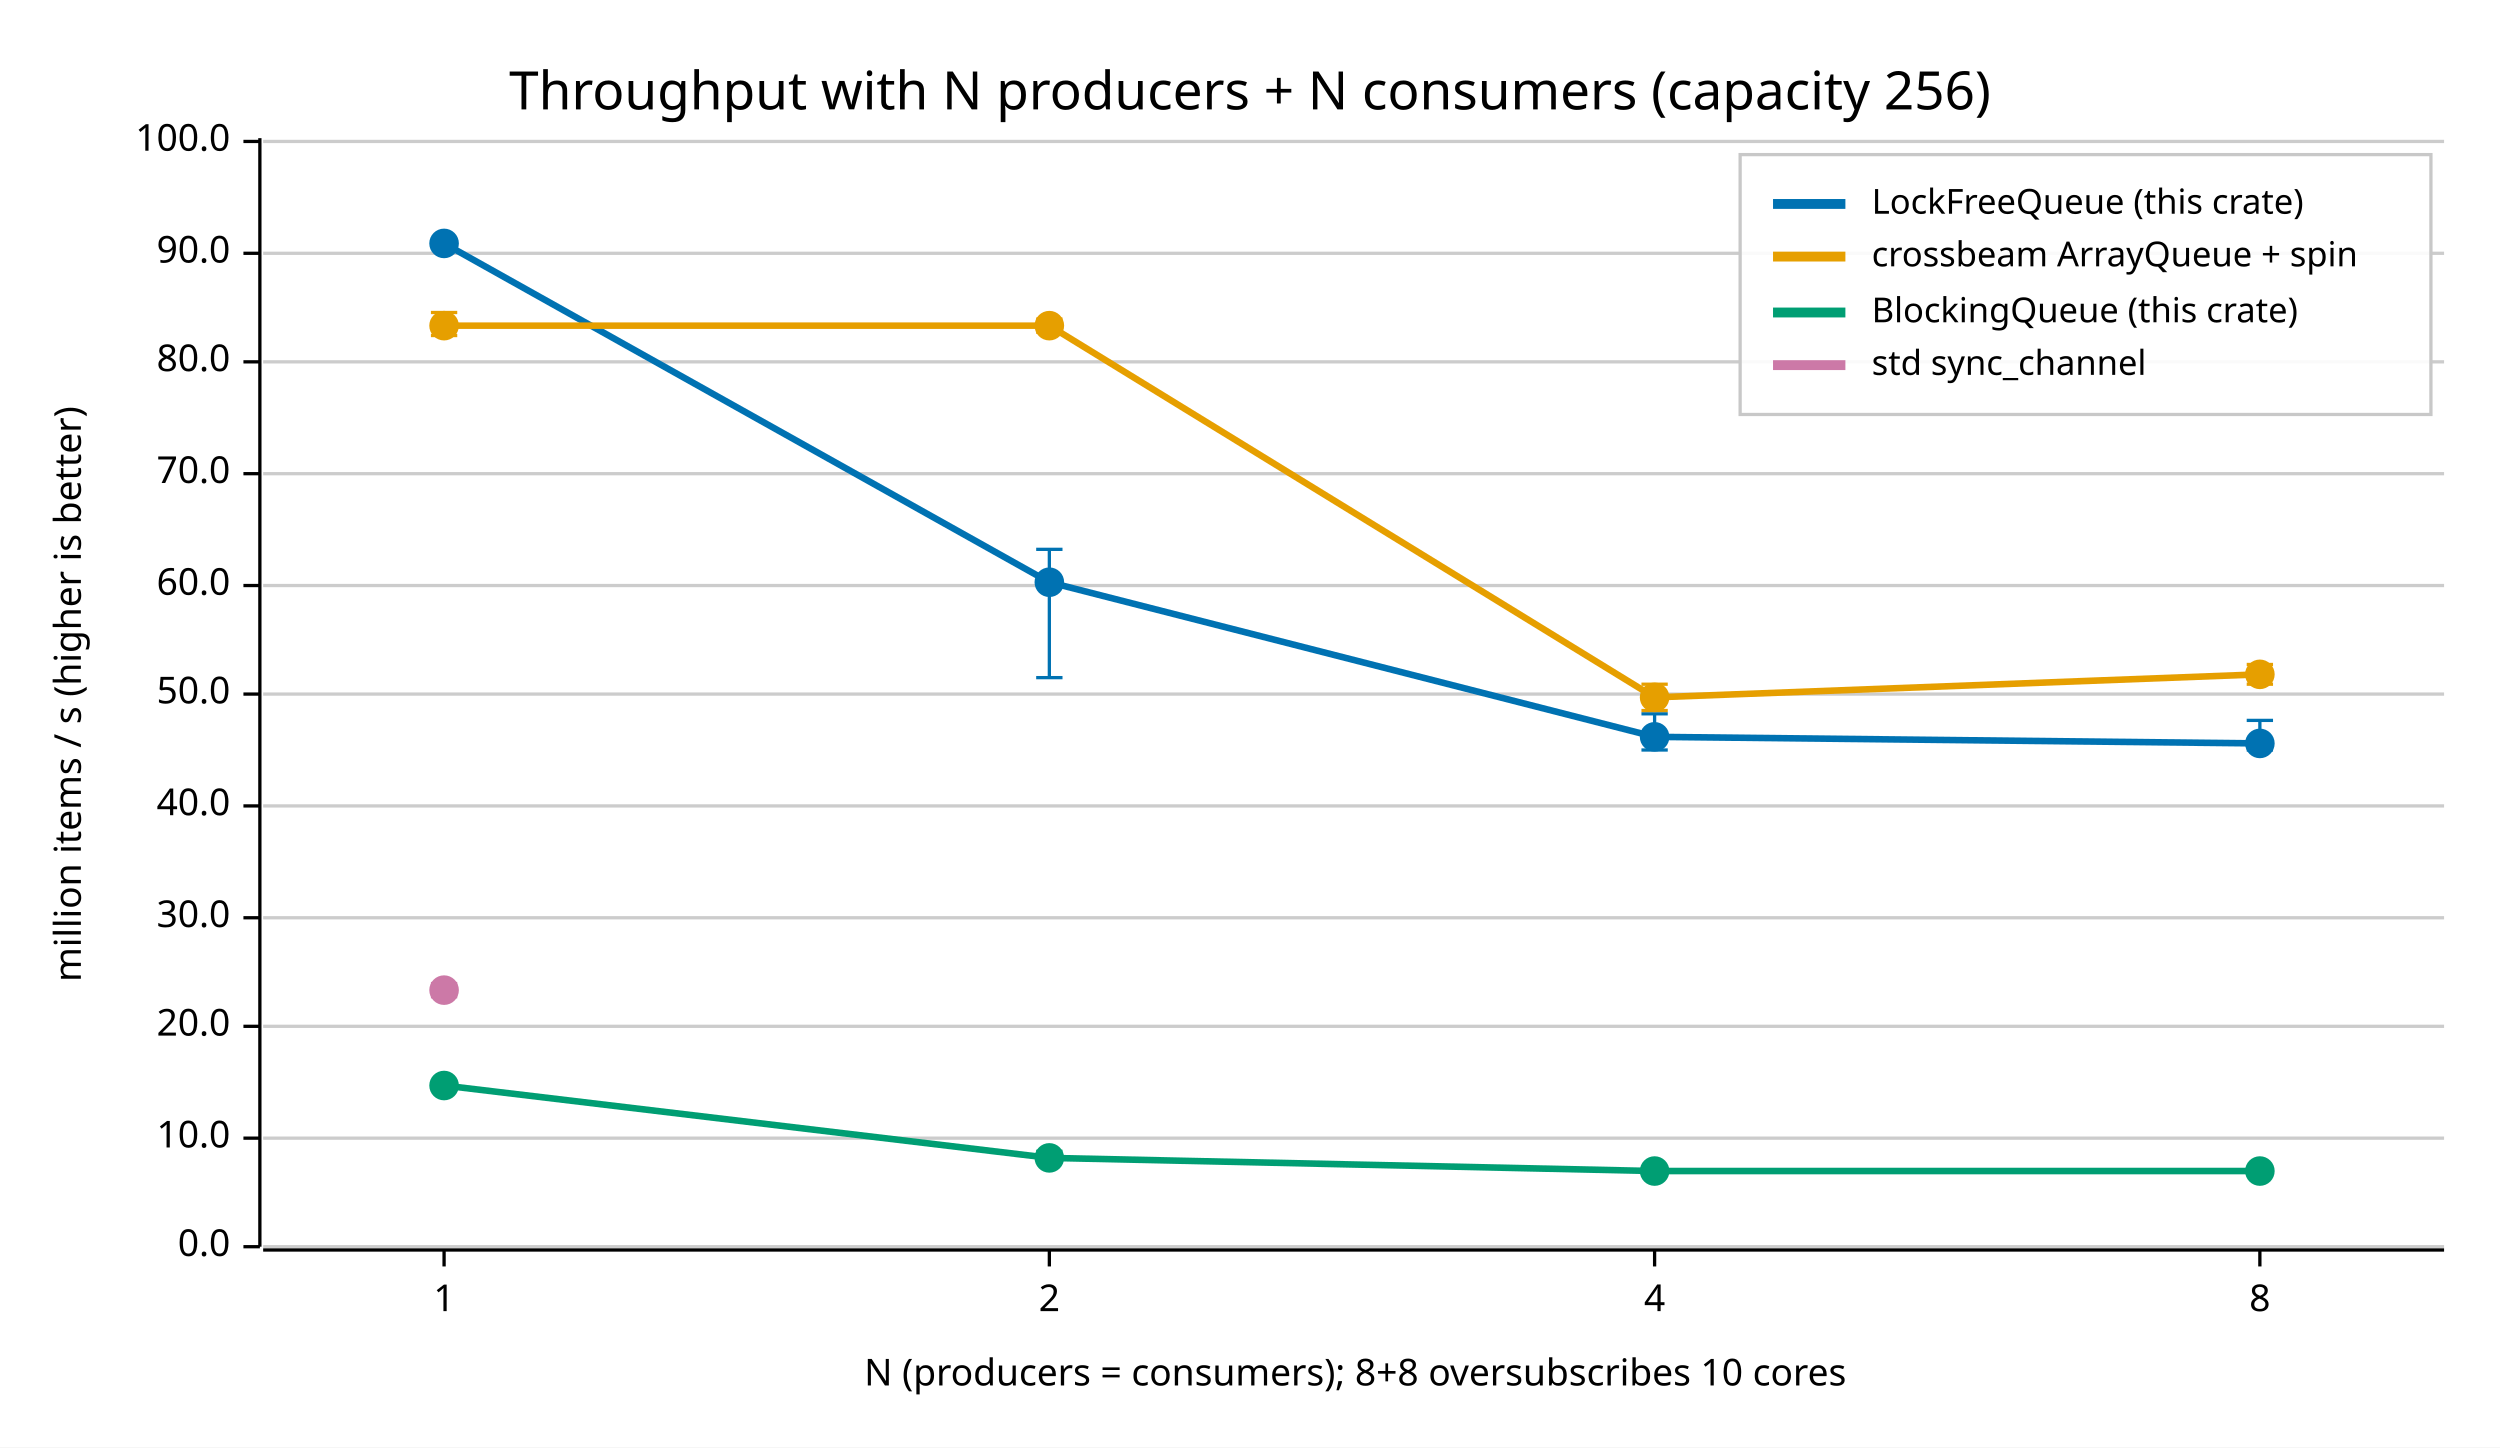
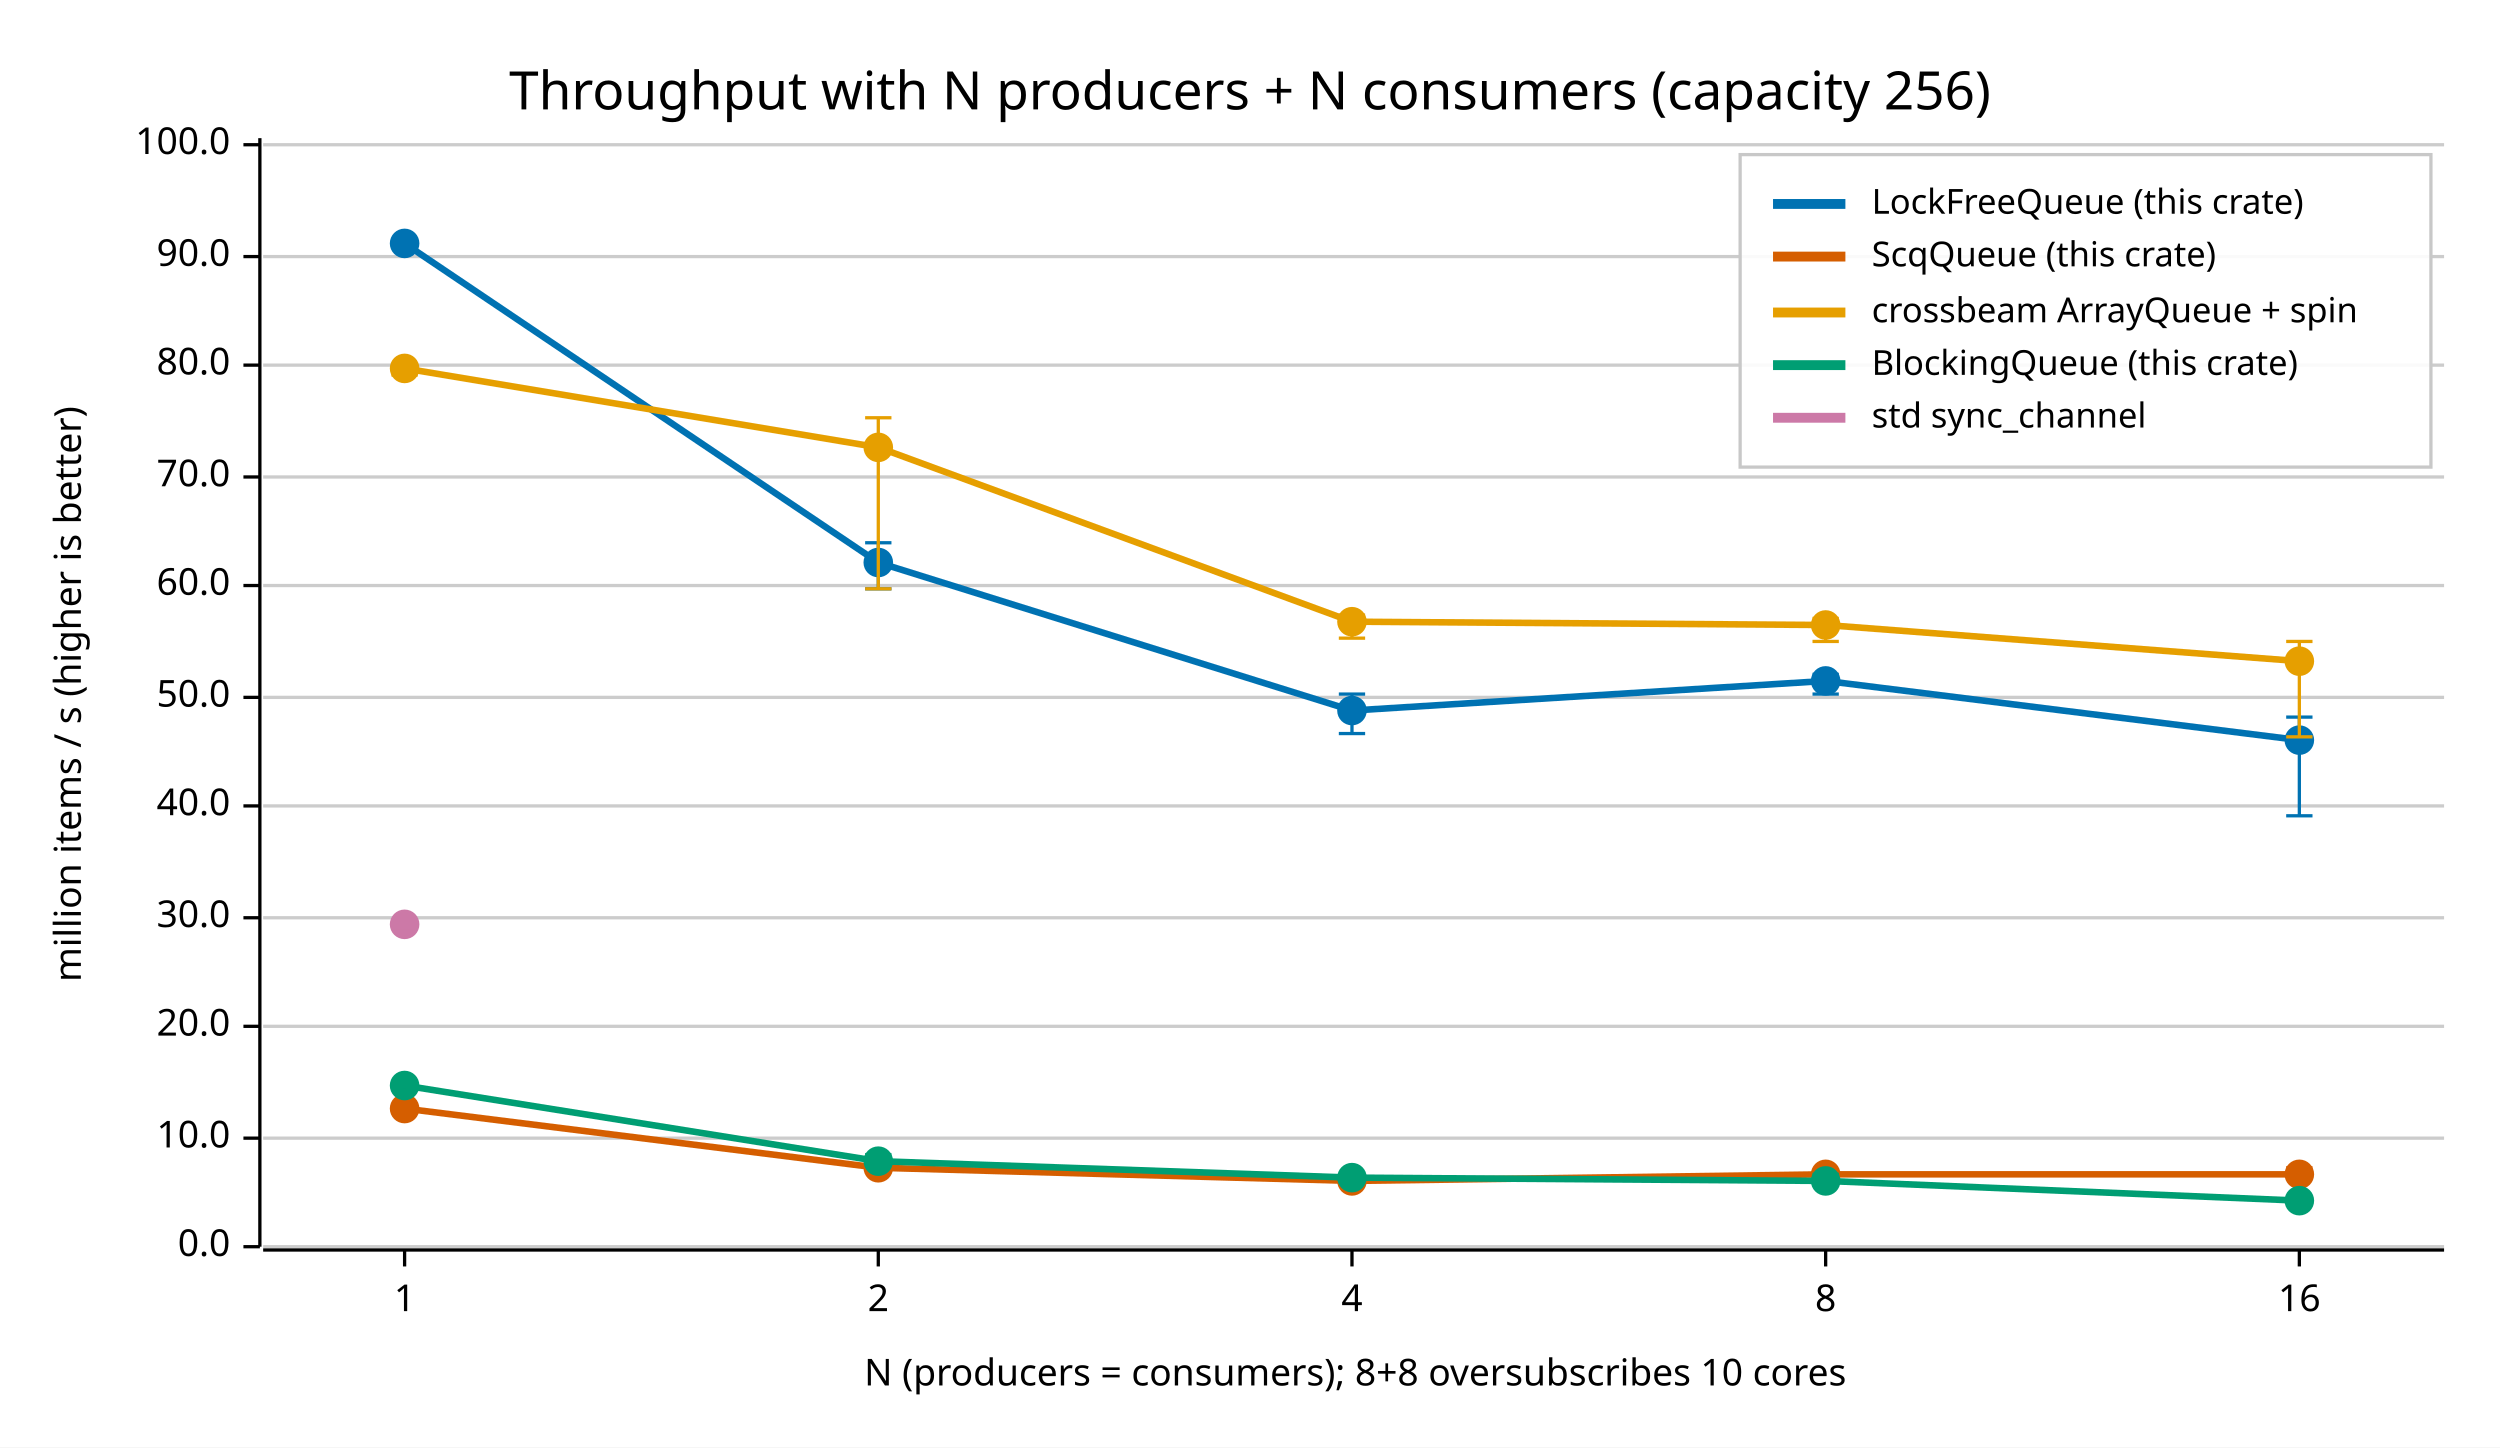
<svg xmlns="http://www.w3.org/2000/svg" width="760" height="440" viewBox="0 0 760 440">
  <rect x="0" y="0" width="760" height="440" opacity="1" fill="#FFFFFF" stroke="none" />
  <text x="380" y="21" dy="0.76em" text-anchor="middle" font-family="sans-serif" font-size="16.129" opacity="1" fill="#000000">
Throughput with N producers + N consumers (capacity 256)
</text>
  <line opacity="1" stroke="#FFFFFF" stroke-width="1" x1="80" y1="379" x2="743" y2="379" />
  <line opacity="1" stroke="#FFFFFF" stroke-width="1" x1="80" y1="376" x2="743" y2="376" />
  <line opacity="1" stroke="#FFFFFF" stroke-width="1" x1="80" y1="373" x2="743" y2="373" />
  <line opacity="1" stroke="#FFFFFF" stroke-width="1" x1="80" y1="369" x2="743" y2="369" />
  <line opacity="1" stroke="#FFFFFF" stroke-width="1" x1="80" y1="366" x2="743" y2="366" />
  <line opacity="1" stroke="#FFFFFF" stroke-width="1" x1="80" y1="363" x2="743" y2="363" />
  <line opacity="1" stroke="#FFFFFF" stroke-width="1" x1="80" y1="359" x2="743" y2="359" />
  <line opacity="1" stroke="#FFFFFF" stroke-width="1" x1="80" y1="356" x2="743" y2="356" />
  <line opacity="1" stroke="#FFFFFF" stroke-width="1" x1="80" y1="353" x2="743" y2="353" />
  <line opacity="1" stroke="#FFFFFF" stroke-width="1" x1="80" y1="349" x2="743" y2="349" />
  <line opacity="1" stroke="#FFFFFF" stroke-width="1" x1="80" y1="346" x2="743" y2="346" />
  <line opacity="1" stroke="#FFFFFF" stroke-width="1" x1="80" y1="343" x2="743" y2="343" />
  <line opacity="1" stroke="#FFFFFF" stroke-width="1" x1="80" y1="339" x2="743" y2="339" />
  <line opacity="1" stroke="#FFFFFF" stroke-width="1" x1="80" y1="336" x2="743" y2="336" />
-   <line opacity="1" stroke="#FFFFFF" stroke-width="1" x1="80" y1="332" x2="743" y2="332" />
+   <line opacity="1" stroke="#FFFFFF" stroke-width="1" x1="80" y1="333" x2="743" y2="333" />
  <line opacity="1" stroke="#FFFFFF" stroke-width="1" x1="80" y1="329" x2="743" y2="329" />
  <line opacity="1" stroke="#FFFFFF" stroke-width="1" x1="80" y1="326" x2="743" y2="326" />
-   <line opacity="1" stroke="#FFFFFF" stroke-width="1" x1="80" y1="322" x2="743" y2="322" />
+   <line opacity="1" stroke="#FFFFFF" stroke-width="1" x1="80" y1="323" x2="743" y2="323" />
  <line opacity="1" stroke="#FFFFFF" stroke-width="1" x1="80" y1="319" x2="743" y2="319" />
  <line opacity="1" stroke="#FFFFFF" stroke-width="1" x1="80" y1="316" x2="743" y2="316" />
  <line opacity="1" stroke="#FFFFFF" stroke-width="1" x1="80" y1="312" x2="743" y2="312" />
  <line opacity="1" stroke="#FFFFFF" stroke-width="1" x1="80" y1="309" x2="743" y2="309" />
  <line opacity="1" stroke="#FFFFFF" stroke-width="1" x1="80" y1="306" x2="743" y2="306" />
  <line opacity="1" stroke="#FFFFFF" stroke-width="1" x1="80" y1="302" x2="743" y2="302" />
  <line opacity="1" stroke="#FFFFFF" stroke-width="1" x1="80" y1="299" x2="743" y2="299" />
-   <line opacity="1" stroke="#FFFFFF" stroke-width="1" x1="80" y1="295" x2="743" y2="295" />
+   <line opacity="1" stroke="#FFFFFF" stroke-width="1" x1="80" y1="296" x2="743" y2="296" />
  <line opacity="1" stroke="#FFFFFF" stroke-width="1" x1="80" y1="292" x2="743" y2="292" />
  <line opacity="1" stroke="#FFFFFF" stroke-width="1" x1="80" y1="289" x2="743" y2="289" />
-   <line opacity="1" stroke="#FFFFFF" stroke-width="1" x1="80" y1="285" x2="743" y2="285" />
+   <line opacity="1" stroke="#FFFFFF" stroke-width="1" x1="80" y1="286" x2="743" y2="286" />
  <line opacity="1" stroke="#FFFFFF" stroke-width="1" x1="80" y1="282" x2="743" y2="282" />
  <line opacity="1" stroke="#FFFFFF" stroke-width="1" x1="80" y1="279" x2="743" y2="279" />
-   <line opacity="1" stroke="#FFFFFF" stroke-width="1" x1="80" y1="275" x2="743" y2="275" />
+   <line opacity="1" stroke="#FFFFFF" stroke-width="1" x1="80" y1="276" x2="743" y2="276" />
  <line opacity="1" stroke="#FFFFFF" stroke-width="1" x1="80" y1="272" x2="743" y2="272" />
  <line opacity="1" stroke="#FFFFFF" stroke-width="1" x1="80" y1="269" x2="743" y2="269" />
-   <line opacity="1" stroke="#FFFFFF" stroke-width="1" x1="80" y1="265" x2="743" y2="265" />
+   <line opacity="1" stroke="#FFFFFF" stroke-width="1" x1="80" y1="266" x2="743" y2="266" />
  <line opacity="1" stroke="#FFFFFF" stroke-width="1" x1="80" y1="262" x2="743" y2="262" />
-   <line opacity="1" stroke="#FFFFFF" stroke-width="1" x1="80" y1="258" x2="743" y2="258" />
-   <line opacity="1" stroke="#FFFFFF" stroke-width="1" x1="80" y1="255" x2="743" y2="255" />
+   <line opacity="1" stroke="#FFFFFF" stroke-width="1" x1="80" y1="259" x2="743" y2="259" />
+   <line opacity="1" stroke="#FFFFFF" stroke-width="1" x1="80" y1="256" x2="743" y2="256" />
  <line opacity="1" stroke="#FFFFFF" stroke-width="1" x1="80" y1="252" x2="743" y2="252" />
-   <line opacity="1" stroke="#FFFFFF" stroke-width="1" x1="80" y1="248" x2="743" y2="248" />
+   <line opacity="1" stroke="#FFFFFF" stroke-width="1" x1="80" y1="249" x2="743" y2="249" />
  <line opacity="1" stroke="#FFFFFF" stroke-width="1" x1="80" y1="245" x2="743" y2="245" />
  <line opacity="1" stroke="#FFFFFF" stroke-width="1" x1="80" y1="242" x2="743" y2="242" />
-   <line opacity="1" stroke="#FFFFFF" stroke-width="1" x1="80" y1="238" x2="743" y2="238" />
+   <line opacity="1" stroke="#FFFFFF" stroke-width="1" x1="80" y1="239" x2="743" y2="239" />
  <line opacity="1" stroke="#FFFFFF" stroke-width="1" x1="80" y1="235" x2="743" y2="235" />
  <line opacity="1" stroke="#FFFFFF" stroke-width="1" x1="80" y1="232" x2="743" y2="232" />
-   <line opacity="1" stroke="#FFFFFF" stroke-width="1" x1="80" y1="228" x2="743" y2="228" />
+   <line opacity="1" stroke="#FFFFFF" stroke-width="1" x1="80" y1="229" x2="743" y2="229" />
  <line opacity="1" stroke="#FFFFFF" stroke-width="1" x1="80" y1="225" x2="743" y2="225" />
-   <line opacity="1" stroke="#FFFFFF" stroke-width="1" x1="80" y1="221" x2="743" y2="221" />
-   <line opacity="1" stroke="#FFFFFF" stroke-width="1" x1="80" y1="218" x2="743" y2="218" />
+   <line opacity="1" stroke="#FFFFFF" stroke-width="1" x1="80" y1="222" x2="743" y2="222" />
+   <line opacity="1" stroke="#FFFFFF" stroke-width="1" x1="80" y1="219" x2="743" y2="219" />
  <line opacity="1" stroke="#FFFFFF" stroke-width="1" x1="80" y1="215" x2="743" y2="215" />
-   <line opacity="1" stroke="#FFFFFF" stroke-width="1" x1="80" y1="211" x2="743" y2="211" />
-   <line opacity="1" stroke="#FFFFFF" stroke-width="1" x1="80" y1="208" x2="743" y2="208" />
+   <line opacity="1" stroke="#FFFFFF" stroke-width="1" x1="80" y1="212" x2="743" y2="212" />
+   <line opacity="1" stroke="#FFFFFF" stroke-width="1" x1="80" y1="209" x2="743" y2="209" />
  <line opacity="1" stroke="#FFFFFF" stroke-width="1" x1="80" y1="205" x2="743" y2="205" />
-   <line opacity="1" stroke="#FFFFFF" stroke-width="1" x1="80" y1="201" x2="743" y2="201" />
-   <line opacity="1" stroke="#FFFFFF" stroke-width="1" x1="80" y1="198" x2="743" y2="198" />
+   <line opacity="1" stroke="#FFFFFF" stroke-width="1" x1="80" y1="202" x2="743" y2="202" />
+   <line opacity="1" stroke="#FFFFFF" stroke-width="1" x1="80" y1="199" x2="743" y2="199" />
  <line opacity="1" stroke="#FFFFFF" stroke-width="1" x1="80" y1="195" x2="743" y2="195" />
-   <line opacity="1" stroke="#FFFFFF" stroke-width="1" x1="80" y1="191" x2="743" y2="191" />
-   <line opacity="1" stroke="#FFFFFF" stroke-width="1" x1="80" y1="188" x2="743" y2="188" />
-   <line opacity="1" stroke="#FFFFFF" stroke-width="1" x1="80" y1="184" x2="743" y2="184" />
-   <line opacity="1" stroke="#FFFFFF" stroke-width="1" x1="80" y1="181" x2="743" y2="181" />
+   <line opacity="1" stroke="#FFFFFF" stroke-width="1" x1="80" y1="192" x2="743" y2="192" />
+   <line opacity="1" stroke="#FFFFFF" stroke-width="1" x1="80" y1="189" x2="743" y2="189" />
+   <line opacity="1" stroke="#FFFFFF" stroke-width="1" x1="80" y1="185" x2="743" y2="185" />
+   <line opacity="1" stroke="#FFFFFF" stroke-width="1" x1="80" y1="182" x2="743" y2="182" />
  <line opacity="1" stroke="#FFFFFF" stroke-width="1" x1="80" y1="178" x2="743" y2="178" />
-   <line opacity="1" stroke="#FFFFFF" stroke-width="1" x1="80" y1="174" x2="743" y2="174" />
-   <line opacity="1" stroke="#FFFFFF" stroke-width="1" x1="80" y1="171" x2="743" y2="171" />
+   <line opacity="1" stroke="#FFFFFF" stroke-width="1" x1="80" y1="175" x2="743" y2="175" />
+   <line opacity="1" stroke="#FFFFFF" stroke-width="1" x1="80" y1="172" x2="743" y2="172" />
  <line opacity="1" stroke="#FFFFFF" stroke-width="1" x1="80" y1="168" x2="743" y2="168" />
-   <line opacity="1" stroke="#FFFFFF" stroke-width="1" x1="80" y1="164" x2="743" y2="164" />
-   <line opacity="1" stroke="#FFFFFF" stroke-width="1" x1="80" y1="161" x2="743" y2="161" />
+   <line opacity="1" stroke="#FFFFFF" stroke-width="1" x1="80" y1="165" x2="743" y2="165" />
+   <line opacity="1" stroke="#FFFFFF" stroke-width="1" x1="80" y1="162" x2="743" y2="162" />
  <line opacity="1" stroke="#FFFFFF" stroke-width="1" x1="80" y1="158" x2="743" y2="158" />
-   <line opacity="1" stroke="#FFFFFF" stroke-width="1" x1="80" y1="154" x2="743" y2="154" />
-   <line opacity="1" stroke="#FFFFFF" stroke-width="1" x1="80" y1="151" x2="743" y2="151" />
-   <line opacity="1" stroke="#FFFFFF" stroke-width="1" x1="80" y1="147" x2="743" y2="147" />
-   <line opacity="1" stroke="#FFFFFF" stroke-width="1" x1="80" y1="144" x2="743" y2="144" />
-   <line opacity="1" stroke="#FFFFFF" stroke-width="1" x1="80" y1="141" x2="743" y2="141" />
-   <line opacity="1" stroke="#FFFFFF" stroke-width="1" x1="80" y1="137" x2="743" y2="137" />
-   <line opacity="1" stroke="#FFFFFF" stroke-width="1" x1="80" y1="134" x2="743" y2="134" />
-   <line opacity="1" stroke="#FFFFFF" stroke-width="1" x1="80" y1="131" x2="743" y2="131" />
-   <line opacity="1" stroke="#FFFFFF" stroke-width="1" x1="80" y1="127" x2="743" y2="127" />
-   <line opacity="1" stroke="#FFFFFF" stroke-width="1" x1="80" y1="124" x2="743" y2="124" />
-   <line opacity="1" stroke="#FFFFFF" stroke-width="1" x1="80" y1="121" x2="743" y2="121" />
-   <line opacity="1" stroke="#FFFFFF" stroke-width="1" x1="80" y1="117" x2="743" y2="117" />
-   <line opacity="1" stroke="#FFFFFF" stroke-width="1" x1="80" y1="114" x2="743" y2="114" />
-   <line opacity="1" stroke="#FFFFFF" stroke-width="1" x1="80" y1="110" x2="743" y2="110" />
-   <line opacity="1" stroke="#FFFFFF" stroke-width="1" x1="80" y1="107" x2="743" y2="107" />
-   <line opacity="1" stroke="#FFFFFF" stroke-width="1" x1="80" y1="104" x2="743" y2="104" />
-   <line opacity="1" stroke="#FFFFFF" stroke-width="1" x1="80" y1="100" x2="743" y2="100" />
-   <line opacity="1" stroke="#FFFFFF" stroke-width="1" x1="80" y1="97" x2="743" y2="97" />
-   <line opacity="1" stroke="#FFFFFF" stroke-width="1" x1="80" y1="94" x2="743" y2="94" />
-   <line opacity="1" stroke="#FFFFFF" stroke-width="1" x1="80" y1="90" x2="743" y2="90" />
-   <line opacity="1" stroke="#FFFFFF" stroke-width="1" x1="80" y1="87" x2="743" y2="87" />
-   <line opacity="1" stroke="#FFFFFF" stroke-width="1" x1="80" y1="84" x2="743" y2="84" />
-   <line opacity="1" stroke="#FFFFFF" stroke-width="1" x1="80" y1="80" x2="743" y2="80" />
-   <line opacity="1" stroke="#FFFFFF" stroke-width="1" x1="80" y1="77" x2="743" y2="77" />
-   <line opacity="1" stroke="#FFFFFF" stroke-width="1" x1="80" y1="73" x2="743" y2="73" />
-   <line opacity="1" stroke="#FFFFFF" stroke-width="1" x1="80" y1="70" x2="743" y2="70" />
-   <line opacity="1" stroke="#FFFFFF" stroke-width="1" x1="80" y1="67" x2="743" y2="67" />
-   <line opacity="1" stroke="#FFFFFF" stroke-width="1" x1="80" y1="63" x2="743" y2="63" />
-   <line opacity="1" stroke="#FFFFFF" stroke-width="1" x1="80" y1="60" x2="743" y2="60" />
-   <line opacity="1" stroke="#FFFFFF" stroke-width="1" x1="80" y1="57" x2="743" y2="57" />
-   <line opacity="1" stroke="#FFFFFF" stroke-width="1" x1="80" y1="53" x2="743" y2="53" />
-   <line opacity="1" stroke="#FFFFFF" stroke-width="1" x1="80" y1="50" x2="743" y2="50" />
-   <line opacity="1" stroke="#FFFFFF" stroke-width="1" x1="80" y1="47" x2="743" y2="47" />
-   <line opacity="1" stroke="#FFFFFF" stroke-width="1" x1="80" y1="43" x2="743" y2="43" />
+   <line opacity="1" stroke="#FFFFFF" stroke-width="1" x1="80" y1="155" x2="743" y2="155" />
+   <line opacity="1" stroke="#FFFFFF" stroke-width="1" x1="80" y1="152" x2="743" y2="152" />
+   <line opacity="1" stroke="#FFFFFF" stroke-width="1" x1="80" y1="148" x2="743" y2="148" />
+   <line opacity="1" stroke="#FFFFFF" stroke-width="1" x1="80" y1="145" x2="743" y2="145" />
+   <line opacity="1" stroke="#FFFFFF" stroke-width="1" x1="80" y1="142" x2="743" y2="142" />
+   <line opacity="1" stroke="#FFFFFF" stroke-width="1" x1="80" y1="138" x2="743" y2="138" />
+   <line opacity="1" stroke="#FFFFFF" stroke-width="1" x1="80" y1="135" x2="743" y2="135" />
+   <line opacity="1" stroke="#FFFFFF" stroke-width="1" x1="80" y1="132" x2="743" y2="132" />
+   <line opacity="1" stroke="#FFFFFF" stroke-width="1" x1="80" y1="128" x2="743" y2="128" />
+   <line opacity="1" stroke="#FFFFFF" stroke-width="1" x1="80" y1="125" x2="743" y2="125" />
+   <line opacity="1" stroke="#FFFFFF" stroke-width="1" x1="80" y1="122" x2="743" y2="122" />
+   <line opacity="1" stroke="#FFFFFF" stroke-width="1" x1="80" y1="118" x2="743" y2="118" />
+   <line opacity="1" stroke="#FFFFFF" stroke-width="1" x1="80" y1="115" x2="743" y2="115" />
+   <line opacity="1" stroke="#FFFFFF" stroke-width="1" x1="80" y1="111" x2="743" y2="111" />
+   <line opacity="1" stroke="#FFFFFF" stroke-width="1" x1="80" y1="108" x2="743" y2="108" />
+   <line opacity="1" stroke="#FFFFFF" stroke-width="1" x1="80" y1="105" x2="743" y2="105" />
+   <line opacity="1" stroke="#FFFFFF" stroke-width="1" x1="80" y1="101" x2="743" y2="101" />
+   <line opacity="1" stroke="#FFFFFF" stroke-width="1" x1="80" y1="98" x2="743" y2="98" />
+   <line opacity="1" stroke="#FFFFFF" stroke-width="1" x1="80" y1="95" x2="743" y2="95" />
+   <line opacity="1" stroke="#FFFFFF" stroke-width="1" x1="80" y1="91" x2="743" y2="91" />
+   <line opacity="1" stroke="#FFFFFF" stroke-width="1" x1="80" y1="88" x2="743" y2="88" />
+   <line opacity="1" stroke="#FFFFFF" stroke-width="1" x1="80" y1="85" x2="743" y2="85" />
+   <line opacity="1" stroke="#FFFFFF" stroke-width="1" x1="80" y1="81" x2="743" y2="81" />
+   <line opacity="1" stroke="#FFFFFF" stroke-width="1" x1="80" y1="78" x2="743" y2="78" />
+   <line opacity="1" stroke="#FFFFFF" stroke-width="1" x1="80" y1="75" x2="743" y2="75" />
+   <line opacity="1" stroke="#FFFFFF" stroke-width="1" x1="80" y1="71" x2="743" y2="71" />
+   <line opacity="1" stroke="#FFFFFF" stroke-width="1" x1="80" y1="68" x2="743" y2="68" />
+   <line opacity="1" stroke="#FFFFFF" stroke-width="1" x1="80" y1="65" x2="743" y2="65" />
+   <line opacity="1" stroke="#FFFFFF" stroke-width="1" x1="80" y1="61" x2="743" y2="61" />
+   <line opacity="1" stroke="#FFFFFF" stroke-width="1" x1="80" y1="58" x2="743" y2="58" />
+   <line opacity="1" stroke="#FFFFFF" stroke-width="1" x1="80" y1="55" x2="743" y2="55" />
+   <line opacity="1" stroke="#FFFFFF" stroke-width="1" x1="80" y1="51" x2="743" y2="51" />
+   <line opacity="1" stroke="#FFFFFF" stroke-width="1" x1="80" y1="48" x2="743" y2="48" />
+   <line opacity="1" stroke="#FFFFFF" stroke-width="1" x1="80" y1="44" x2="743" y2="44" />
  <text x="16" y="211" dy="0.76em" text-anchor="middle" font-family="sans-serif" font-size="11.29" opacity="1" fill="#000000" transform="rotate(270, 16, 211)">
million items / s (higher is better)
</text>
  <text x="412" y="424" dy="-0.5ex" text-anchor="middle" font-family="sans-serif" font-size="11.29" opacity="1" fill="#000000">
N (producers = consumers); 8+8 oversubscribes 10 cores
</text>
  <line opacity="0.2" stroke="#000000" stroke-width="1" x1="80" y1="379" x2="743" y2="379" />
  <line opacity="0.2" stroke="#000000" stroke-width="1" x1="80" y1="346" x2="743" y2="346" />
  <line opacity="0.2" stroke="#000000" stroke-width="1" x1="80" y1="312" x2="743" y2="312" />
  <line opacity="0.2" stroke="#000000" stroke-width="1" x1="80" y1="279" x2="743" y2="279" />
  <line opacity="0.2" stroke="#000000" stroke-width="1" x1="80" y1="245" x2="743" y2="245" />
-   <line opacity="0.2" stroke="#000000" stroke-width="1" x1="80" y1="211" x2="743" y2="211" />
+   <line opacity="0.2" stroke="#000000" stroke-width="1" x1="80" y1="212" x2="743" y2="212" />
  <line opacity="0.2" stroke="#000000" stroke-width="1" x1="80" y1="178" x2="743" y2="178" />
-   <line opacity="0.2" stroke="#000000" stroke-width="1" x1="80" y1="144" x2="743" y2="144" />
-   <line opacity="0.2" stroke="#000000" stroke-width="1" x1="80" y1="110" x2="743" y2="110" />
-   <line opacity="0.2" stroke="#000000" stroke-width="1" x1="80" y1="77" x2="743" y2="77" />
-   <line opacity="0.2" stroke="#000000" stroke-width="1" x1="80" y1="43" x2="743" y2="43" />
+   <line opacity="0.2" stroke="#000000" stroke-width="1" x1="80" y1="145" x2="743" y2="145" />
+   <line opacity="0.2" stroke="#000000" stroke-width="1" x1="80" y1="111" x2="743" y2="111" />
+   <line opacity="0.2" stroke="#000000" stroke-width="1" x1="80" y1="78" x2="743" y2="78" />
+   <line opacity="0.2" stroke="#000000" stroke-width="1" x1="80" y1="44" x2="743" y2="44" />
  <polyline fill="none" opacity="1" stroke="#000000" stroke-width="1" points="79,42 79,379 " />
  <text x="70" y="379" dy="0.5ex" text-anchor="end" font-family="sans-serif" font-size="11.29" opacity="1" fill="#000000">
0.0
</text>
  <polyline fill="none" opacity="1" stroke="#000000" stroke-width="1" points="74,379 79,379 " />
  <text x="70" y="346" dy="0.5ex" text-anchor="end" font-family="sans-serif" font-size="11.29" opacity="1" fill="#000000">
10.0
</text>
  <polyline fill="none" opacity="1" stroke="#000000" stroke-width="1" points="74,346 79,346 " />
  <text x="70" y="312" dy="0.5ex" text-anchor="end" font-family="sans-serif" font-size="11.29" opacity="1" fill="#000000">
20.0
</text>
  <polyline fill="none" opacity="1" stroke="#000000" stroke-width="1" points="74,312 79,312 " />
  <text x="70" y="279" dy="0.5ex" text-anchor="end" font-family="sans-serif" font-size="11.29" opacity="1" fill="#000000">
30.0
</text>
  <polyline fill="none" opacity="1" stroke="#000000" stroke-width="1" points="74,279 79,279 " />
  <text x="70" y="245" dy="0.5ex" text-anchor="end" font-family="sans-serif" font-size="11.29" opacity="1" fill="#000000">
40.0
</text>
  <polyline fill="none" opacity="1" stroke="#000000" stroke-width="1" points="74,245 79,245 " />
-   <text x="70" y="211" dy="0.5ex" text-anchor="end" font-family="sans-serif" font-size="11.29" opacity="1" fill="#000000">
+   <text x="70" y="212" dy="0.5ex" text-anchor="end" font-family="sans-serif" font-size="11.29" opacity="1" fill="#000000">
50.0
</text>
-   <polyline fill="none" opacity="1" stroke="#000000" stroke-width="1" points="74,211 79,211 " />
+   <polyline fill="none" opacity="1" stroke="#000000" stroke-width="1" points="74,212 79,212 " />
  <text x="70" y="178" dy="0.5ex" text-anchor="end" font-family="sans-serif" font-size="11.29" opacity="1" fill="#000000">
60.0
</text>
  <polyline fill="none" opacity="1" stroke="#000000" stroke-width="1" points="74,178 79,178 " />
-   <text x="70" y="144" dy="0.5ex" text-anchor="end" font-family="sans-serif" font-size="11.29" opacity="1" fill="#000000">
+   <text x="70" y="145" dy="0.5ex" text-anchor="end" font-family="sans-serif" font-size="11.29" opacity="1" fill="#000000">
70.0
</text>
-   <polyline fill="none" opacity="1" stroke="#000000" stroke-width="1" points="74,144 79,144 " />
-   <text x="70" y="110" dy="0.5ex" text-anchor="end" font-family="sans-serif" font-size="11.29" opacity="1" fill="#000000">
+   <polyline fill="none" opacity="1" stroke="#000000" stroke-width="1" points="74,145 79,145 " />
+   <text x="70" y="111" dy="0.5ex" text-anchor="end" font-family="sans-serif" font-size="11.29" opacity="1" fill="#000000">
80.0
</text>
-   <polyline fill="none" opacity="1" stroke="#000000" stroke-width="1" points="74,110 79,110 " />
-   <text x="70" y="77" dy="0.5ex" text-anchor="end" font-family="sans-serif" font-size="11.29" opacity="1" fill="#000000">
+   <polyline fill="none" opacity="1" stroke="#000000" stroke-width="1" points="74,111 79,111 " />
+   <text x="70" y="78" dy="0.5ex" text-anchor="end" font-family="sans-serif" font-size="11.29" opacity="1" fill="#000000">
90.0
</text>
-   <polyline fill="none" opacity="1" stroke="#000000" stroke-width="1" points="74,77 79,77 " />
-   <text x="70" y="43" dy="0.5ex" text-anchor="end" font-family="sans-serif" font-size="11.29" opacity="1" fill="#000000">
+   <polyline fill="none" opacity="1" stroke="#000000" stroke-width="1" points="74,78 79,78 " />
+   <text x="70" y="44" dy="0.5ex" text-anchor="end" font-family="sans-serif" font-size="11.29" opacity="1" fill="#000000">
100.0
</text>
-   <polyline fill="none" opacity="1" stroke="#000000" stroke-width="1" points="74,43 79,43 " />
+   <polyline fill="none" opacity="1" stroke="#000000" stroke-width="1" points="74,44 79,44 " />
  <polyline fill="none" opacity="1" stroke="#000000" stroke-width="1" points="80,380 743,380 " />
-   <text x="135" y="390" dy="0.76em" text-anchor="middle" font-family="sans-serif" font-size="11.29" opacity="1" fill="#000000">
+   <text x="123" y="390" dy="0.76em" text-anchor="middle" font-family="sans-serif" font-size="11.29" opacity="1" fill="#000000">
1
</text>
-   <polyline fill="none" opacity="1" stroke="#000000" stroke-width="1" points="135,380 135,385 " />
-   <text x="319" y="390" dy="0.76em" text-anchor="middle" font-family="sans-serif" font-size="11.29" opacity="1" fill="#000000">
+   <polyline fill="none" opacity="1" stroke="#000000" stroke-width="1" points="123,380 123,385 " />
+   <text x="267" y="390" dy="0.76em" text-anchor="middle" font-family="sans-serif" font-size="11.29" opacity="1" fill="#000000">
2
</text>
-   <polyline fill="none" opacity="1" stroke="#000000" stroke-width="1" points="319,380 319,385 " />
-   <text x="503" y="390" dy="0.76em" text-anchor="middle" font-family="sans-serif" font-size="11.29" opacity="1" fill="#000000">
+   <polyline fill="none" opacity="1" stroke="#000000" stroke-width="1" points="267,380 267,385 " />
+   <text x="411" y="390" dy="0.76em" text-anchor="middle" font-family="sans-serif" font-size="11.29" opacity="1" fill="#000000">
4
</text>
-   <polyline fill="none" opacity="1" stroke="#000000" stroke-width="1" points="503,380 503,385 " />
-   <text x="687" y="390" dy="0.76em" text-anchor="middle" font-family="sans-serif" font-size="11.29" opacity="1" fill="#000000">
+   <polyline fill="none" opacity="1" stroke="#000000" stroke-width="1" points="411,380 411,385 " />
+   <text x="555" y="390" dy="0.76em" text-anchor="middle" font-family="sans-serif" font-size="11.29" opacity="1" fill="#000000">
8
</text>
-   <polyline fill="none" opacity="1" stroke="#000000" stroke-width="1" points="687,380 687,385 " />
-   <polyline fill="none" opacity="1" stroke="#0072B2" stroke-width="2" points="135,74 319,177 503,224 687,226 " />
-   <circle cx="135" cy="74" r="4" opacity="1" fill="#0072B2" stroke="none" stroke-width="1" />
-   <circle cx="319" cy="177" r="4" opacity="1" fill="#0072B2" stroke="none" stroke-width="1" />
-   <circle cx="503" cy="224" r="4" opacity="1" fill="#0072B2" stroke="none" stroke-width="1" />
-   <circle cx="687" cy="226" r="4" opacity="1" fill="#0072B2" stroke="none" stroke-width="1" />
-   <line opacity="1" stroke="#0072B2" stroke-width="1" x1="131" y1="75" x2="139" y2="75" />
-   <line opacity="1" stroke="#0072B2" stroke-width="1" x1="131" y1="73" x2="139" y2="73" />
-   <line opacity="1" stroke="#0072B2" stroke-width="1" x1="135" y1="75" x2="135" y2="73" />
-   <circle cx="135" cy="74" r="4" opacity="1" fill="none" stroke="#0072B2" stroke-width="1" />
-   <line opacity="1" stroke="#0072B2" stroke-width="1" x1="315" y1="206" x2="323" y2="206" />
-   <line opacity="1" stroke="#0072B2" stroke-width="1" x1="315" y1="167" x2="323" y2="167" />
-   <line opacity="1" stroke="#0072B2" stroke-width="1" x1="319" y1="206" x2="319" y2="167" />
-   <circle cx="319" cy="177" r="4" opacity="1" fill="none" stroke="#0072B2" stroke-width="1" />
-   <line opacity="1" stroke="#0072B2" stroke-width="1" x1="499" y1="228" x2="507" y2="228" />
-   <line opacity="1" stroke="#0072B2" stroke-width="1" x1="499" y1="217" x2="507" y2="217" />
-   <line opacity="1" stroke="#0072B2" stroke-width="1" x1="503" y1="228" x2="503" y2="217" />
-   <circle cx="503" cy="224" r="4" opacity="1" fill="none" stroke="#0072B2" stroke-width="1" />
-   <line opacity="1" stroke="#0072B2" stroke-width="1" x1="683" y1="228" x2="691" y2="228" />
-   <line opacity="1" stroke="#0072B2" stroke-width="1" x1="683" y1="219" x2="691" y2="219" />
-   <line opacity="1" stroke="#0072B2" stroke-width="1" x1="687" y1="228" x2="687" y2="219" />
-   <circle cx="687" cy="226" r="4" opacity="1" fill="none" stroke="#0072B2" stroke-width="1" />
-   <polyline fill="none" opacity="1" stroke="#E69F00" stroke-width="2" points="135,99 319,99 503,212 687,205 " />
-   <circle cx="135" cy="99" r="4" opacity="1" fill="#E69F00" stroke="none" stroke-width="1" />
-   <circle cx="319" cy="99" r="4" opacity="1" fill="#E69F00" stroke="none" stroke-width="1" />
-   <circle cx="503" cy="212" r="4" opacity="1" fill="#E69F00" stroke="none" stroke-width="1" />
-   <circle cx="687" cy="205" r="4" opacity="1" fill="#E69F00" stroke="none" stroke-width="1" />
-   <line opacity="1" stroke="#E69F00" stroke-width="1" x1="131" y1="102" x2="139" y2="102" />
-   <line opacity="1" stroke="#E69F00" stroke-width="1" x1="131" y1="95" x2="139" y2="95" />
-   <line opacity="1" stroke="#E69F00" stroke-width="1" x1="135" y1="102" x2="135" y2="95" />
-   <circle cx="135" cy="99" r="4" opacity="1" fill="none" stroke="#E69F00" stroke-width="1" />
-   <line opacity="1" stroke="#E69F00" stroke-width="1" x1="315" y1="101" x2="323" y2="101" />
-   <line opacity="1" stroke="#E69F00" stroke-width="1" x1="315" y1="97" x2="323" y2="97" />
-   <line opacity="1" stroke="#E69F00" stroke-width="1" x1="319" y1="101" x2="319" y2="97" />
-   <circle cx="319" cy="99" r="4" opacity="1" fill="none" stroke="#E69F00" stroke-width="1" />
-   <line opacity="1" stroke="#E69F00" stroke-width="1" x1="499" y1="216" x2="507" y2="216" />
-   <line opacity="1" stroke="#E69F00" stroke-width="1" x1="499" y1="208" x2="507" y2="208" />
-   <line opacity="1" stroke="#E69F00" stroke-width="1" x1="503" y1="216" x2="503" y2="208" />
-   <circle cx="503" cy="212" r="4" opacity="1" fill="none" stroke="#E69F00" stroke-width="1" />
-   <line opacity="1" stroke="#E69F00" stroke-width="1" x1="683" y1="208" x2="691" y2="208" />
-   <line opacity="1" stroke="#E69F00" stroke-width="1" x1="683" y1="202" x2="691" y2="202" />
-   <line opacity="1" stroke="#E69F00" stroke-width="1" x1="687" y1="208" x2="687" y2="202" />
-   <circle cx="687" cy="205" r="4" opacity="1" fill="none" stroke="#E69F00" stroke-width="1" />
-   <polyline fill="none" opacity="1" stroke="#009E73" stroke-width="2" points="135,330 319,352 503,356 687,356 " />
-   <circle cx="135" cy="330" r="4" opacity="1" fill="#009E73" stroke="none" stroke-width="1" />
-   <circle cx="319" cy="352" r="4" opacity="1" fill="#009E73" stroke="none" stroke-width="1" />
-   <circle cx="503" cy="356" r="4" opacity="1" fill="#009E73" stroke="none" stroke-width="1" />
-   <circle cx="687" cy="356" r="4" opacity="1" fill="#009E73" stroke="none" stroke-width="1" />
-   <line opacity="1" stroke="#009E73" stroke-width="1" x1="131" y1="330" x2="139" y2="330" />
-   <line opacity="1" stroke="#009E73" stroke-width="1" x1="131" y1="329" x2="139" y2="329" />
-   <line opacity="1" stroke="#009E73" stroke-width="1" x1="135" y1="330" x2="135" y2="329" />
-   <circle cx="135" cy="330" r="4" opacity="1" fill="none" stroke="#009E73" stroke-width="1" />
-   <line opacity="1" stroke="#009E73" stroke-width="1" x1="315" y1="353" x2="323" y2="353" />
-   <line opacity="1" stroke="#009E73" stroke-width="1" x1="315" y1="350" x2="323" y2="350" />
-   <line opacity="1" stroke="#009E73" stroke-width="1" x1="319" y1="353" x2="319" y2="350" />
-   <circle cx="319" cy="352" r="4" opacity="1" fill="none" stroke="#009E73" stroke-width="1" />
-   <line opacity="1" stroke="#009E73" stroke-width="1" x1="499" y1="356" x2="507" y2="356" />
-   <line opacity="1" stroke="#009E73" stroke-width="1" x1="499" y1="355" x2="507" y2="355" />
-   <line opacity="1" stroke="#009E73" stroke-width="1" x1="503" y1="356" x2="503" y2="355" />
-   <circle cx="503" cy="356" r="4" opacity="1" fill="none" stroke="#009E73" stroke-width="1" />
-   <line opacity="1" stroke="#009E73" stroke-width="1" x1="683" y1="357" x2="691" y2="357" />
-   <line opacity="1" stroke="#009E73" stroke-width="1" x1="683" y1="355" x2="691" y2="355" />
-   <line opacity="1" stroke="#009E73" stroke-width="1" x1="687" y1="357" x2="687" y2="355" />
-   <circle cx="687" cy="356" r="4" opacity="1" fill="none" stroke="#009E73" stroke-width="1" />
-   <polyline fill="none" opacity="1" stroke="#CC79A7" stroke-width="2" points="135,301 " />
-   <circle cx="135" cy="301" r="4" opacity="1" fill="#CC79A7" stroke="none" stroke-width="1" />
-   <line opacity="1" stroke="#CC79A7" stroke-width="1" x1="131" y1="303" x2="139" y2="303" />
-   <line opacity="1" stroke="#CC79A7" stroke-width="1" x1="131" y1="299" x2="139" y2="299" />
-   <line opacity="1" stroke="#CC79A7" stroke-width="1" x1="135" y1="303" x2="135" y2="299" />
-   <circle cx="135" cy="301" r="4" opacity="1" fill="none" stroke="#CC79A7" stroke-width="1" />
-   <rect x="529" y="47" width="210" height="79" opacity="0.9" fill="#FFFFFF" stroke="none" />
-   <rect x="529" y="47" width="210" height="79" opacity="1" fill="none" stroke="#C8C8C8" />
+   <polyline fill="none" opacity="1" stroke="#000000" stroke-width="1" points="555,380 555,385 " />
+   <text x="699" y="390" dy="0.76em" text-anchor="middle" font-family="sans-serif" font-size="11.29" opacity="1" fill="#000000">
+ 16
+ </text>
+   <polyline fill="none" opacity="1" stroke="#000000" stroke-width="1" points="699,380 699,385 " />
+   <polyline fill="none" opacity="1" stroke="#0072B2" stroke-width="2" points="123,74 267,171 411,216 555,207 699,225 " />
+   <circle cx="123" cy="74" r="4" opacity="1" fill="#0072B2" stroke="none" stroke-width="1" />
+   <circle cx="267" cy="171" r="4" opacity="1" fill="#0072B2" stroke="none" stroke-width="1" />
+   <circle cx="411" cy="216" r="4" opacity="1" fill="#0072B2" stroke="none" stroke-width="1" />
+   <circle cx="555" cy="207" r="4" opacity="1" fill="#0072B2" stroke="none" stroke-width="1" />
+   <circle cx="699" cy="225" r="4" opacity="1" fill="#0072B2" stroke="none" stroke-width="1" />
+   <line opacity="1" stroke="#0072B2" stroke-width="1" x1="119" y1="75" x2="127" y2="75" />
+   <line opacity="1" stroke="#0072B2" stroke-width="1" x1="119" y1="73" x2="127" y2="73" />
+   <line opacity="1" stroke="#0072B2" stroke-width="1" x1="123" y1="75" x2="123" y2="73" />
+   <circle cx="123" cy="74" r="4" opacity="1" fill="none" stroke="#0072B2" stroke-width="1" />
+   <line opacity="1" stroke="#0072B2" stroke-width="1" x1="263" y1="179" x2="271" y2="179" />
+   <line opacity="1" stroke="#0072B2" stroke-width="1" x1="263" y1="165" x2="271" y2="165" />
+   <line opacity="1" stroke="#0072B2" stroke-width="1" x1="267" y1="179" x2="267" y2="165" />
+   <circle cx="267" cy="171" r="4" opacity="1" fill="none" stroke="#0072B2" stroke-width="1" />
+   <line opacity="1" stroke="#0072B2" stroke-width="1" x1="407" y1="223" x2="415" y2="223" />
+   <line opacity="1" stroke="#0072B2" stroke-width="1" x1="407" y1="211" x2="415" y2="211" />
+   <line opacity="1" stroke="#0072B2" stroke-width="1" x1="411" y1="223" x2="411" y2="211" />
+   <circle cx="411" cy="216" r="4" opacity="1" fill="none" stroke="#0072B2" stroke-width="1" />
+   <line opacity="1" stroke="#0072B2" stroke-width="1" x1="551" y1="211" x2="559" y2="211" />
+   <line opacity="1" stroke="#0072B2" stroke-width="1" x1="551" y1="205" x2="559" y2="205" />
+   <line opacity="1" stroke="#0072B2" stroke-width="1" x1="555" y1="211" x2="555" y2="205" />
+   <circle cx="555" cy="207" r="4" opacity="1" fill="none" stroke="#0072B2" stroke-width="1" />
+   <line opacity="1" stroke="#0072B2" stroke-width="1" x1="695" y1="248" x2="703" y2="248" />
+   <line opacity="1" stroke="#0072B2" stroke-width="1" x1="695" y1="218" x2="703" y2="218" />
+   <line opacity="1" stroke="#0072B2" stroke-width="1" x1="699" y1="248" x2="699" y2="218" />
+   <circle cx="699" cy="225" r="4" opacity="1" fill="none" stroke="#0072B2" stroke-width="1" />
+   <polyline fill="none" opacity="1" stroke="#D55E00" stroke-width="2" points="123,337 267,355 411,359 555,357 699,357 " />
+   <circle cx="123" cy="337" r="4" opacity="1" fill="#D55E00" stroke="none" stroke-width="1" />
+   <circle cx="267" cy="355" r="4" opacity="1" fill="#D55E00" stroke="none" stroke-width="1" />
+   <circle cx="411" cy="359" r="4" opacity="1" fill="#D55E00" stroke="none" stroke-width="1" />
+   <circle cx="555" cy="357" r="4" opacity="1" fill="#D55E00" stroke="none" stroke-width="1" />
+   <circle cx="699" cy="357" r="4" opacity="1" fill="#D55E00" stroke="none" stroke-width="1" />
+   <line opacity="1" stroke="#D55E00" stroke-width="1" x1="119" y1="338" x2="127" y2="338" />
+   <line opacity="1" stroke="#D55E00" stroke-width="1" x1="119" y1="337" x2="127" y2="337" />
+   <line opacity="1" stroke="#D55E00" stroke-width="1" x1="123" y1="338" x2="123" y2="337" />
+   <circle cx="123" cy="337" r="4" opacity="1" fill="none" stroke="#D55E00" stroke-width="1" />
+   <line opacity="1" stroke="#D55E00" stroke-width="1" x1="263" y1="355" x2="271" y2="355" />
+   <line opacity="1" stroke="#D55E00" stroke-width="1" x1="263" y1="355" x2="271" y2="355" />
+   <line opacity="1" stroke="#D55E00" stroke-width="1" x1="267" y1="355" x2="267" y2="355" />
+   <circle cx="267" cy="355" r="4" opacity="1" fill="none" stroke="#D55E00" stroke-width="1" />
+   <line opacity="1" stroke="#D55E00" stroke-width="1" x1="407" y1="360" x2="415" y2="360" />
+   <line opacity="1" stroke="#D55E00" stroke-width="1" x1="407" y1="358" x2="415" y2="358" />
+   <line opacity="1" stroke="#D55E00" stroke-width="1" x1="411" y1="360" x2="411" y2="358" />
+   <circle cx="411" cy="359" r="4" opacity="1" fill="none" stroke="#D55E00" stroke-width="1" />
+   <line opacity="1" stroke="#D55E00" stroke-width="1" x1="551" y1="358" x2="559" y2="358" />
+   <line opacity="1" stroke="#D55E00" stroke-width="1" x1="551" y1="356" x2="559" y2="356" />
+   <line opacity="1" stroke="#D55E00" stroke-width="1" x1="555" y1="358" x2="555" y2="356" />
+   <circle cx="555" cy="357" r="4" opacity="1" fill="none" stroke="#D55E00" stroke-width="1" />
+   <line opacity="1" stroke="#D55E00" stroke-width="1" x1="695" y1="357" x2="703" y2="357" />
+   <line opacity="1" stroke="#D55E00" stroke-width="1" x1="695" y1="355" x2="703" y2="355" />
+   <line opacity="1" stroke="#D55E00" stroke-width="1" x1="699" y1="357" x2="699" y2="355" />
+   <circle cx="699" cy="357" r="4" opacity="1" fill="none" stroke="#D55E00" stroke-width="1" />
+   <polyline fill="none" opacity="1" stroke="#E69F00" stroke-width="2" points="123,112 267,136 411,189 555,190 699,201 " />
+   <circle cx="123" cy="112" r="4" opacity="1" fill="#E69F00" stroke="none" stroke-width="1" />
+   <circle cx="267" cy="136" r="4" opacity="1" fill="#E69F00" stroke="none" stroke-width="1" />
+   <circle cx="411" cy="189" r="4" opacity="1" fill="#E69F00" stroke="none" stroke-width="1" />
+   <circle cx="555" cy="190" r="4" opacity="1" fill="#E69F00" stroke="none" stroke-width="1" />
+   <circle cx="699" cy="201" r="4" opacity="1" fill="#E69F00" stroke="none" stroke-width="1" />
+   <line opacity="1" stroke="#E69F00" stroke-width="1" x1="119" y1="114" x2="127" y2="114" />
+   <line opacity="1" stroke="#E69F00" stroke-width="1" x1="119" y1="111" x2="127" y2="111" />
+   <line opacity="1" stroke="#E69F00" stroke-width="1" x1="123" y1="114" x2="123" y2="111" />
+   <circle cx="123" cy="112" r="4" opacity="1" fill="none" stroke="#E69F00" stroke-width="1" />
+   <line opacity="1" stroke="#E69F00" stroke-width="1" x1="263" y1="179" x2="271" y2="179" />
+   <line opacity="1" stroke="#E69F00" stroke-width="1" x1="263" y1="127" x2="271" y2="127" />
+   <line opacity="1" stroke="#E69F00" stroke-width="1" x1="267" y1="179" x2="267" y2="127" />
+   <circle cx="267" cy="136" r="4" opacity="1" fill="none" stroke="#E69F00" stroke-width="1" />
+   <line opacity="1" stroke="#E69F00" stroke-width="1" x1="407" y1="194" x2="415" y2="194" />
+   <line opacity="1" stroke="#E69F00" stroke-width="1" x1="407" y1="187" x2="415" y2="187" />
+   <line opacity="1" stroke="#E69F00" stroke-width="1" x1="411" y1="194" x2="411" y2="187" />
+   <circle cx="411" cy="189" r="4" opacity="1" fill="none" stroke="#E69F00" stroke-width="1" />
+   <line opacity="1" stroke="#E69F00" stroke-width="1" x1="551" y1="195" x2="559" y2="195" />
+   <line opacity="1" stroke="#E69F00" stroke-width="1" x1="551" y1="188" x2="559" y2="188" />
+   <line opacity="1" stroke="#E69F00" stroke-width="1" x1="555" y1="195" x2="555" y2="188" />
+   <circle cx="555" cy="190" r="4" opacity="1" fill="none" stroke="#E69F00" stroke-width="1" />
+   <line opacity="1" stroke="#E69F00" stroke-width="1" x1="695" y1="224" x2="703" y2="224" />
+   <line opacity="1" stroke="#E69F00" stroke-width="1" x1="695" y1="195" x2="703" y2="195" />
+   <line opacity="1" stroke="#E69F00" stroke-width="1" x1="699" y1="224" x2="699" y2="195" />
+   <circle cx="699" cy="201" r="4" opacity="1" fill="none" stroke="#E69F00" stroke-width="1" />
+   <polyline fill="none" opacity="1" stroke="#009E73" stroke-width="2" points="123,330 267,353 411,358 555,359 699,365 " />
+   <circle cx="123" cy="330" r="4" opacity="1" fill="#009E73" stroke="none" stroke-width="1" />
+   <circle cx="267" cy="353" r="4" opacity="1" fill="#009E73" stroke="none" stroke-width="1" />
+   <circle cx="411" cy="358" r="4" opacity="1" fill="#009E73" stroke="none" stroke-width="1" />
+   <circle cx="555" cy="359" r="4" opacity="1" fill="#009E73" stroke="none" stroke-width="1" />
+   <circle cx="699" cy="365" r="4" opacity="1" fill="#009E73" stroke="none" stroke-width="1" />
+   <line opacity="1" stroke="#009E73" stroke-width="1" x1="119" y1="331" x2="127" y2="331" />
+   <line opacity="1" stroke="#009E73" stroke-width="1" x1="119" y1="329" x2="127" y2="329" />
+   <line opacity="1" stroke="#009E73" stroke-width="1" x1="123" y1="331" x2="123" y2="329" />
+   <circle cx="123" cy="330" r="4" opacity="1" fill="none" stroke="#009E73" stroke-width="1" />
+   <line opacity="1" stroke="#009E73" stroke-width="1" x1="263" y1="354" x2="271" y2="354" />
+   <line opacity="1" stroke="#009E73" stroke-width="1" x1="263" y1="351" x2="271" y2="351" />
+   <line opacity="1" stroke="#009E73" stroke-width="1" x1="267" y1="354" x2="267" y2="351" />
+   <circle cx="267" cy="353" r="4" opacity="1" fill="none" stroke="#009E73" stroke-width="1" />
+   <line opacity="1" stroke="#009E73" stroke-width="1" x1="407" y1="358" x2="415" y2="358" />
+   <line opacity="1" stroke="#009E73" stroke-width="1" x1="407" y1="358" x2="415" y2="358" />
+   <line opacity="1" stroke="#009E73" stroke-width="1" x1="411" y1="358" x2="411" y2="358" />
+   <circle cx="411" cy="358" r="4" opacity="1" fill="none" stroke="#009E73" stroke-width="1" />
+   <line opacity="1" stroke="#009E73" stroke-width="1" x1="551" y1="360" x2="559" y2="360" />
+   <line opacity="1" stroke="#009E73" stroke-width="1" x1="551" y1="357" x2="559" y2="357" />
+   <line opacity="1" stroke="#009E73" stroke-width="1" x1="555" y1="360" x2="555" y2="357" />
+   <circle cx="555" cy="359" r="4" opacity="1" fill="none" stroke="#009E73" stroke-width="1" />
+   <line opacity="1" stroke="#009E73" stroke-width="1" x1="695" y1="366" x2="703" y2="366" />
+   <line opacity="1" stroke="#009E73" stroke-width="1" x1="695" y1="364" x2="703" y2="364" />
+   <line opacity="1" stroke="#009E73" stroke-width="1" x1="699" y1="366" x2="699" y2="364" />
+   <circle cx="699" cy="365" r="4" opacity="1" fill="none" stroke="#009E73" stroke-width="1" />
+   <polyline fill="none" opacity="1" stroke="#CC79A7" stroke-width="2" points="123,281 " />
+   <circle cx="123" cy="281" r="4" opacity="1" fill="#CC79A7" stroke="none" stroke-width="1" />
+   <line opacity="1" stroke="#CC79A7" stroke-width="1" x1="119" y1="282" x2="127" y2="282" />
+   <line opacity="1" stroke="#CC79A7" stroke-width="1" x1="119" y1="281" x2="127" y2="281" />
+   <line opacity="1" stroke="#CC79A7" stroke-width="1" x1="123" y1="282" x2="123" y2="281" />
+   <circle cx="123" cy="281" r="4" opacity="1" fill="none" stroke="#CC79A7" stroke-width="1" />
+   <rect x="529" y="47" width="210" height="95" opacity="0.9" fill="#FFFFFF" stroke="none" />
+   <rect x="529" y="47" width="210" height="95" opacity="1" fill="none" stroke="#C8C8C8" />
  <text x="569" y="57" dy="0.76em" text-anchor="start" font-family="sans-serif" font-size="10.484" opacity="1" fill="#000000">
LockFreeQueue (this crate)
</text>
  <text x="569" y="73" dy="0.76em" text-anchor="start" font-family="sans-serif" font-size="10.484" opacity="1" fill="#000000">
+ ScqQueue (this crate)
+ </text>
+   <text x="569" y="90" dy="0.76em" text-anchor="start" font-family="sans-serif" font-size="10.484" opacity="1" fill="#000000">
crossbeam ArrayQueue + spin
</text>
-   <text x="569" y="90" dy="0.76em" text-anchor="start" font-family="sans-serif" font-size="10.484" opacity="1" fill="#000000">
+   <text x="569" y="106" dy="0.76em" text-anchor="start" font-family="sans-serif" font-size="10.484" opacity="1" fill="#000000">
BlockingQueue (this crate)
</text>
-   <text x="569" y="106" dy="0.76em" text-anchor="start" font-family="sans-serif" font-size="10.484" opacity="1" fill="#000000">
+   <text x="569" y="122" dy="0.76em" text-anchor="start" font-family="sans-serif" font-size="10.484" opacity="1" fill="#000000">
std sync_channel
</text>
  <polyline fill="none" opacity="1" stroke="#0072B2" stroke-width="3" points="539,62 561,62 " />
-   <polyline fill="none" opacity="1" stroke="#E69F00" stroke-width="3" points="539,78 561,78 " />
-   <polyline fill="none" opacity="1" stroke="#009E73" stroke-width="3" points="539,95 561,95 " />
-   <polyline fill="none" opacity="1" stroke="#CC79A7" stroke-width="3" points="539,111 561,111 " />
+   <polyline fill="none" opacity="1" stroke="#D55E00" stroke-width="3" points="539,78 561,78 " />
+   <polyline fill="none" opacity="1" stroke="#E69F00" stroke-width="3" points="539,95 561,95 " />
+   <polyline fill="none" opacity="1" stroke="#009E73" stroke-width="3" points="539,111 561,111 " />
+   <polyline fill="none" opacity="1" stroke="#CC79A7" stroke-width="3" points="539,127 561,127 " />
</svg>
